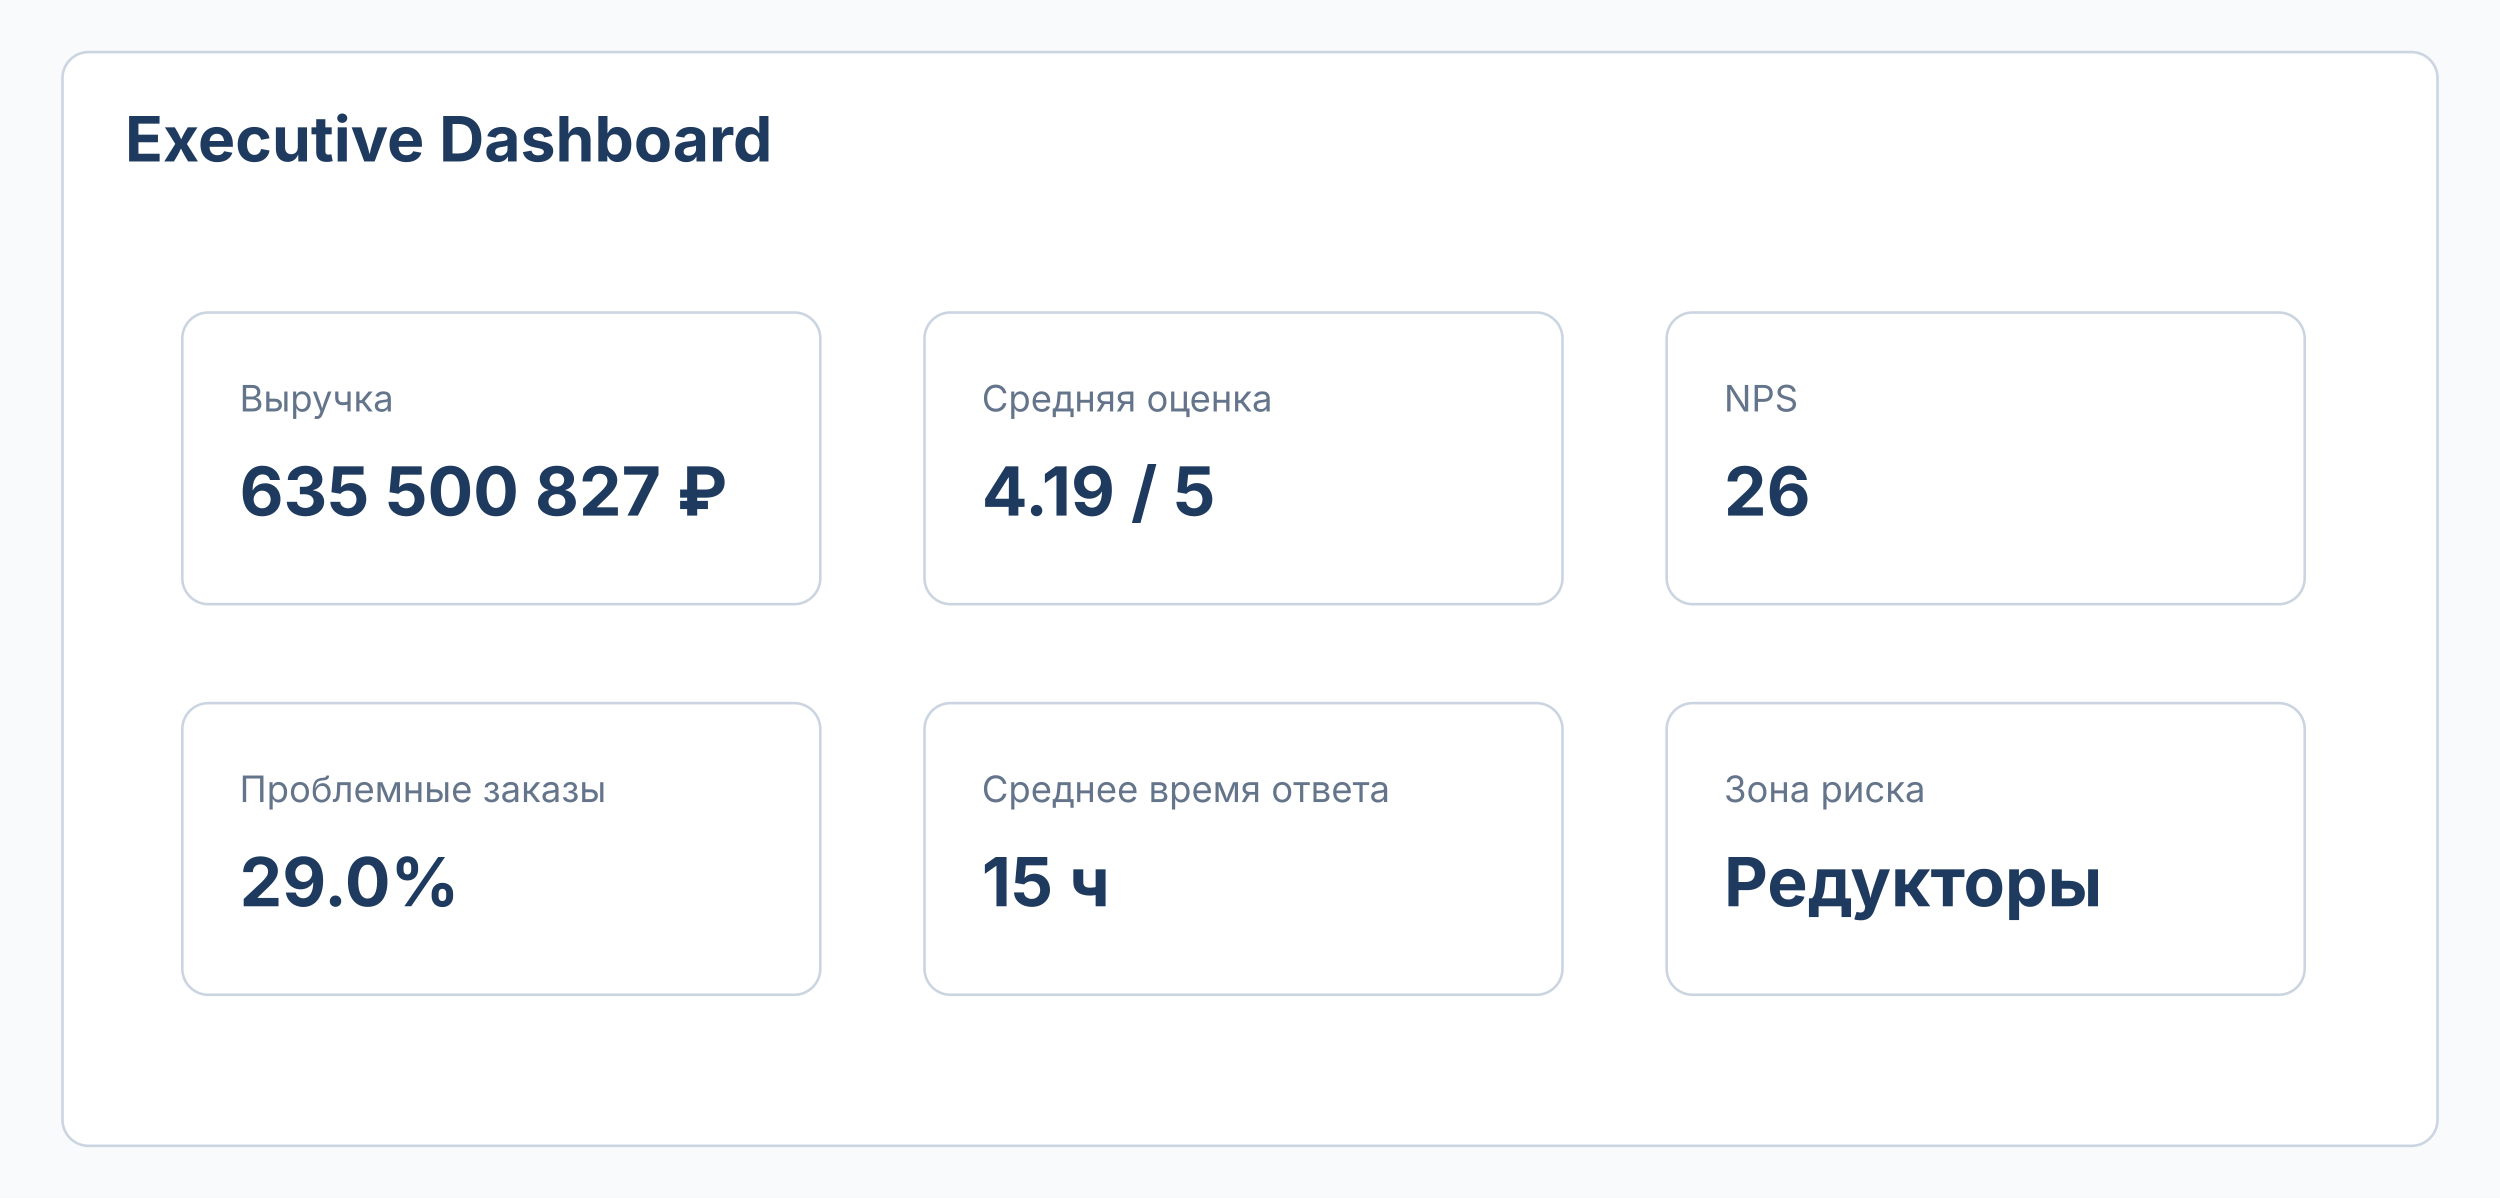
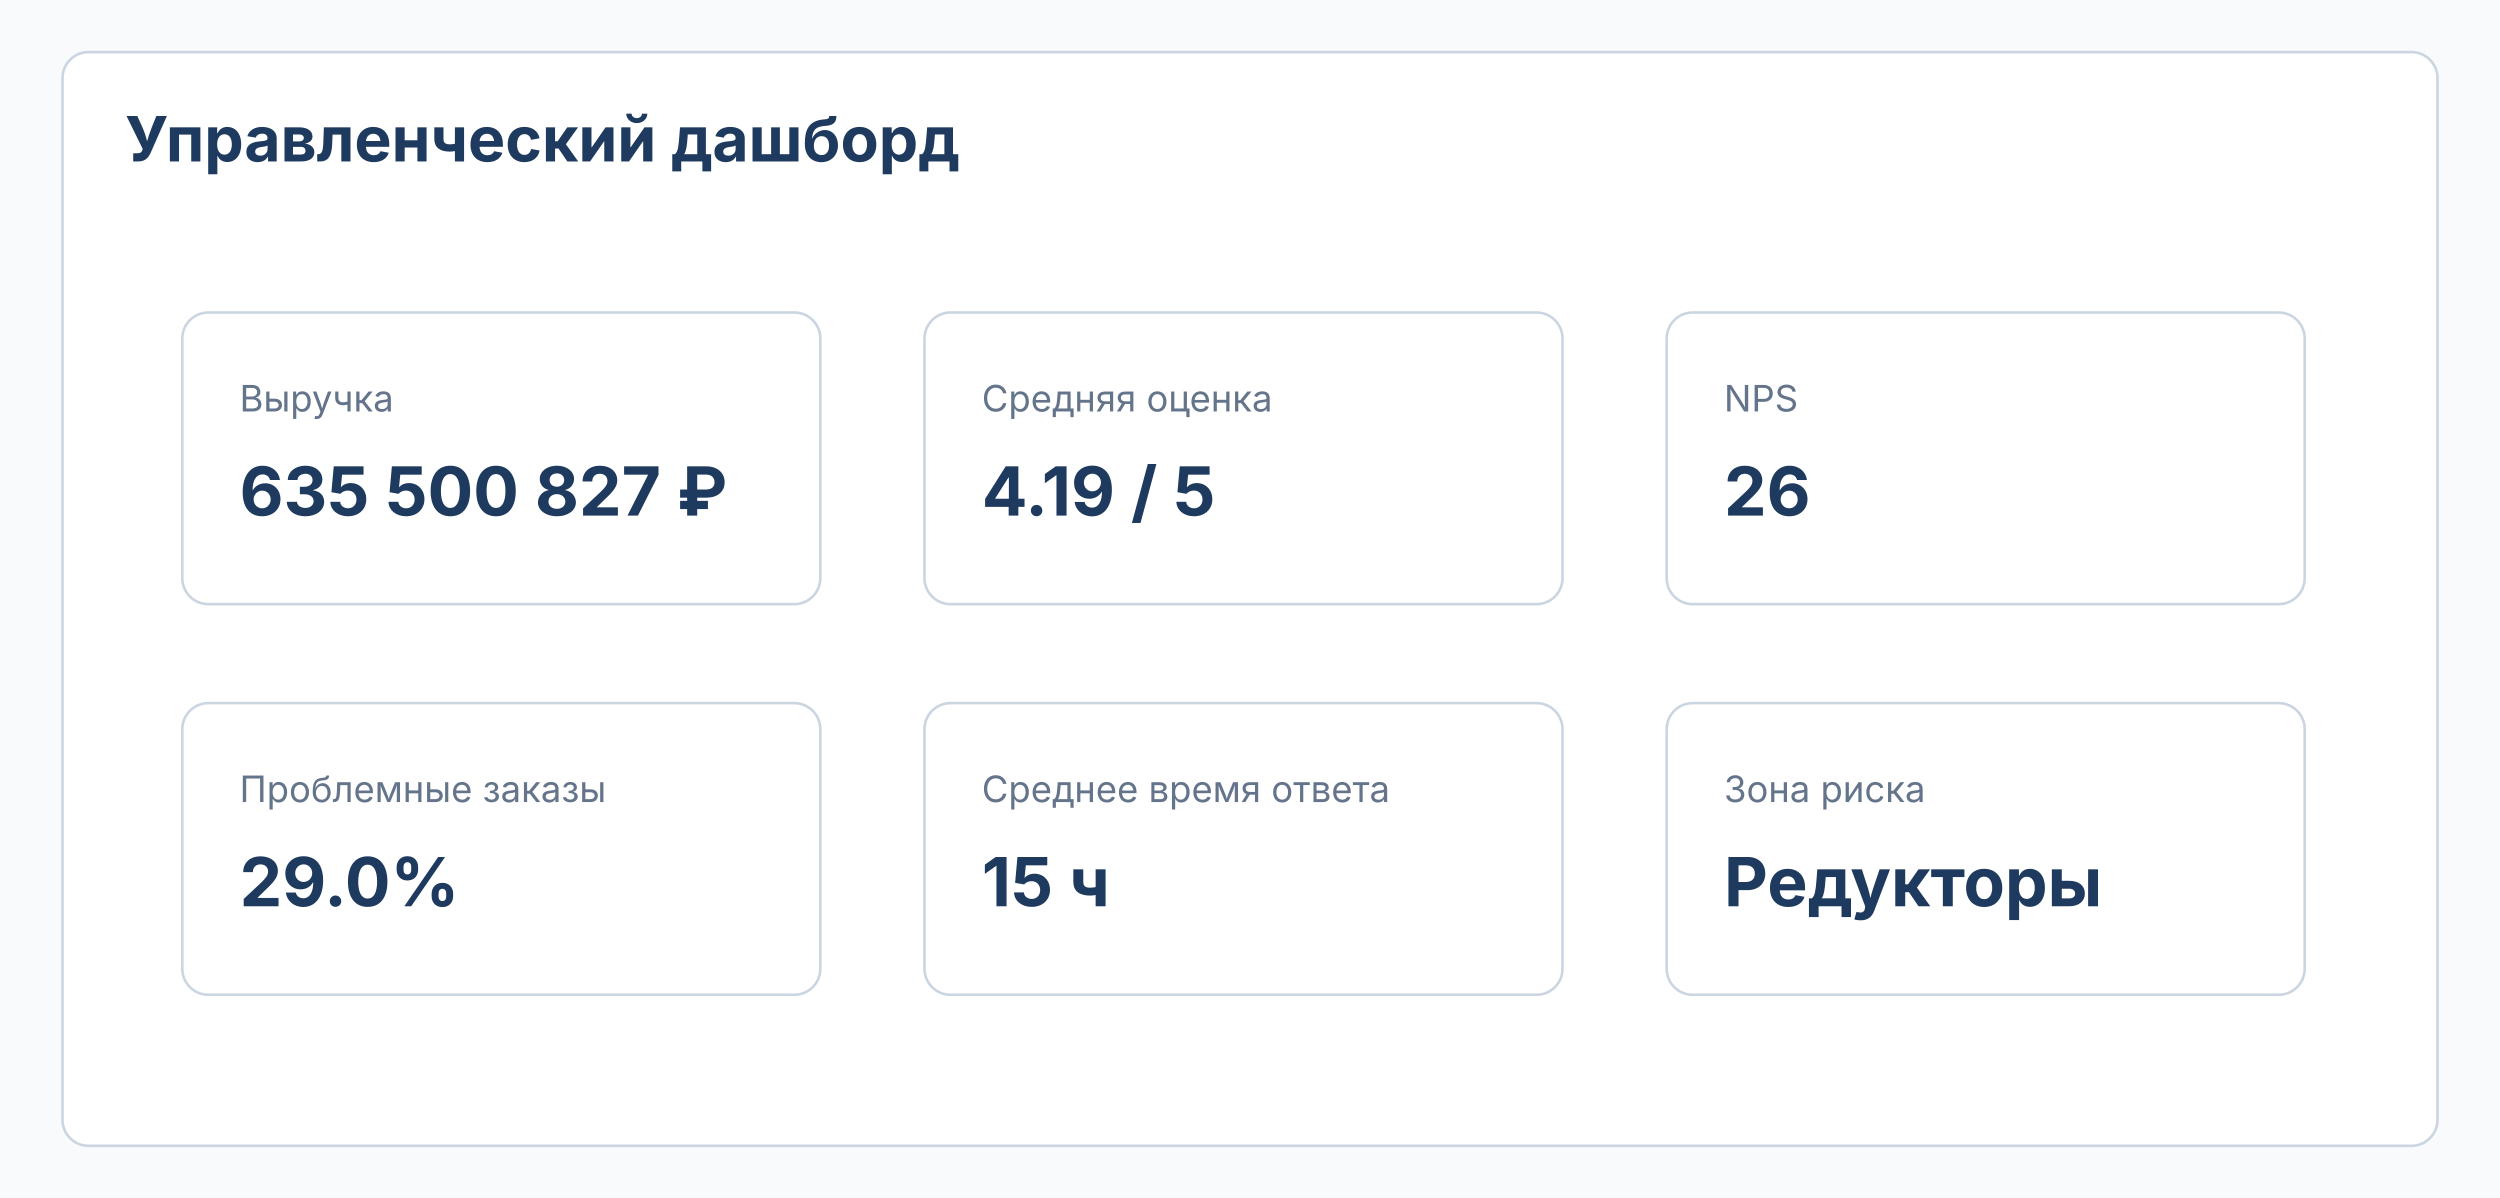
<svg xmlns="http://www.w3.org/2000/svg" width="960" height="460" viewBox="0 0 960 460">
  <style>
    text{font-family:Inter,Segoe UI,Arial,sans-serif;letter-spacing:0}
  </style>
  <rect width="960" height="460" fill="#F8FAFC" />
  <rect x="24" y="20" width="912" height="420" rx="10" fill="#FFFFFF" stroke="#CBD5E1" />
-   <text x="48" y="62" font-size="24" font-weight="750" fill="#1E3A5F">Executive Dashboard</text>
+   <text x="48" y="62" font-size="24" font-weight="750" fill="#1E3A5F">Управленческий дашборд</text>
  <rect x="70" y="120" width="245" height="112" rx="10" fill="#FFFFFF" stroke="#CBD5E1" />
  <text x="92" y="158" font-size="14" fill="#64748B">Выручка</text>
  <text x="92" y="198" font-size="26" font-weight="750" fill="#1E3A5F">635 500 827 ₽</text>
  <rect x="355" y="120" width="245" height="112" rx="10" fill="#FFFFFF" stroke="#CBD5E1" />
  <text x="377" y="158" font-size="14" fill="#64748B">Средняя оценка</text>
  <text x="377" y="198" font-size="26" font-weight="750" fill="#1E3A5F">4.19 / 5</text>
  <rect x="640" y="120" width="245" height="112" rx="10" fill="#FFFFFF" stroke="#CBD5E1" />
  <text x="662" y="158" font-size="14" fill="#64748B">NPS</text>
  <text x="662" y="198" font-size="26" font-weight="750" fill="#1E3A5F">26</text>
  <rect x="70" y="270" width="245" height="112" rx="10" fill="#FFFFFF" stroke="#CBD5E1" />
  <text x="92" y="308" font-size="14" fill="#64748B">Проблемные заказы</text>
  <text x="92" y="348" font-size="26" font-weight="750" fill="#1E3A5F">29.0%</text>
  <rect x="355" y="270" width="245" height="112" rx="10" fill="#FFFFFF" stroke="#CBD5E1" />
  <text x="377" y="308" font-size="14" fill="#64748B">Среднее время ответа</text>
  <text x="377" y="348" font-size="26" font-weight="750" fill="#1E3A5F">15 ч</text>
  <rect x="640" y="270" width="245" height="112" rx="10" fill="#FFFFFF" stroke="#CBD5E1" />
  <text x="662" y="308" font-size="14" fill="#64748B">Зона риска</text>
  <text x="662" y="348" font-size="26" font-weight="750" fill="#1E3A5F">Редукторы</text>
</svg>
